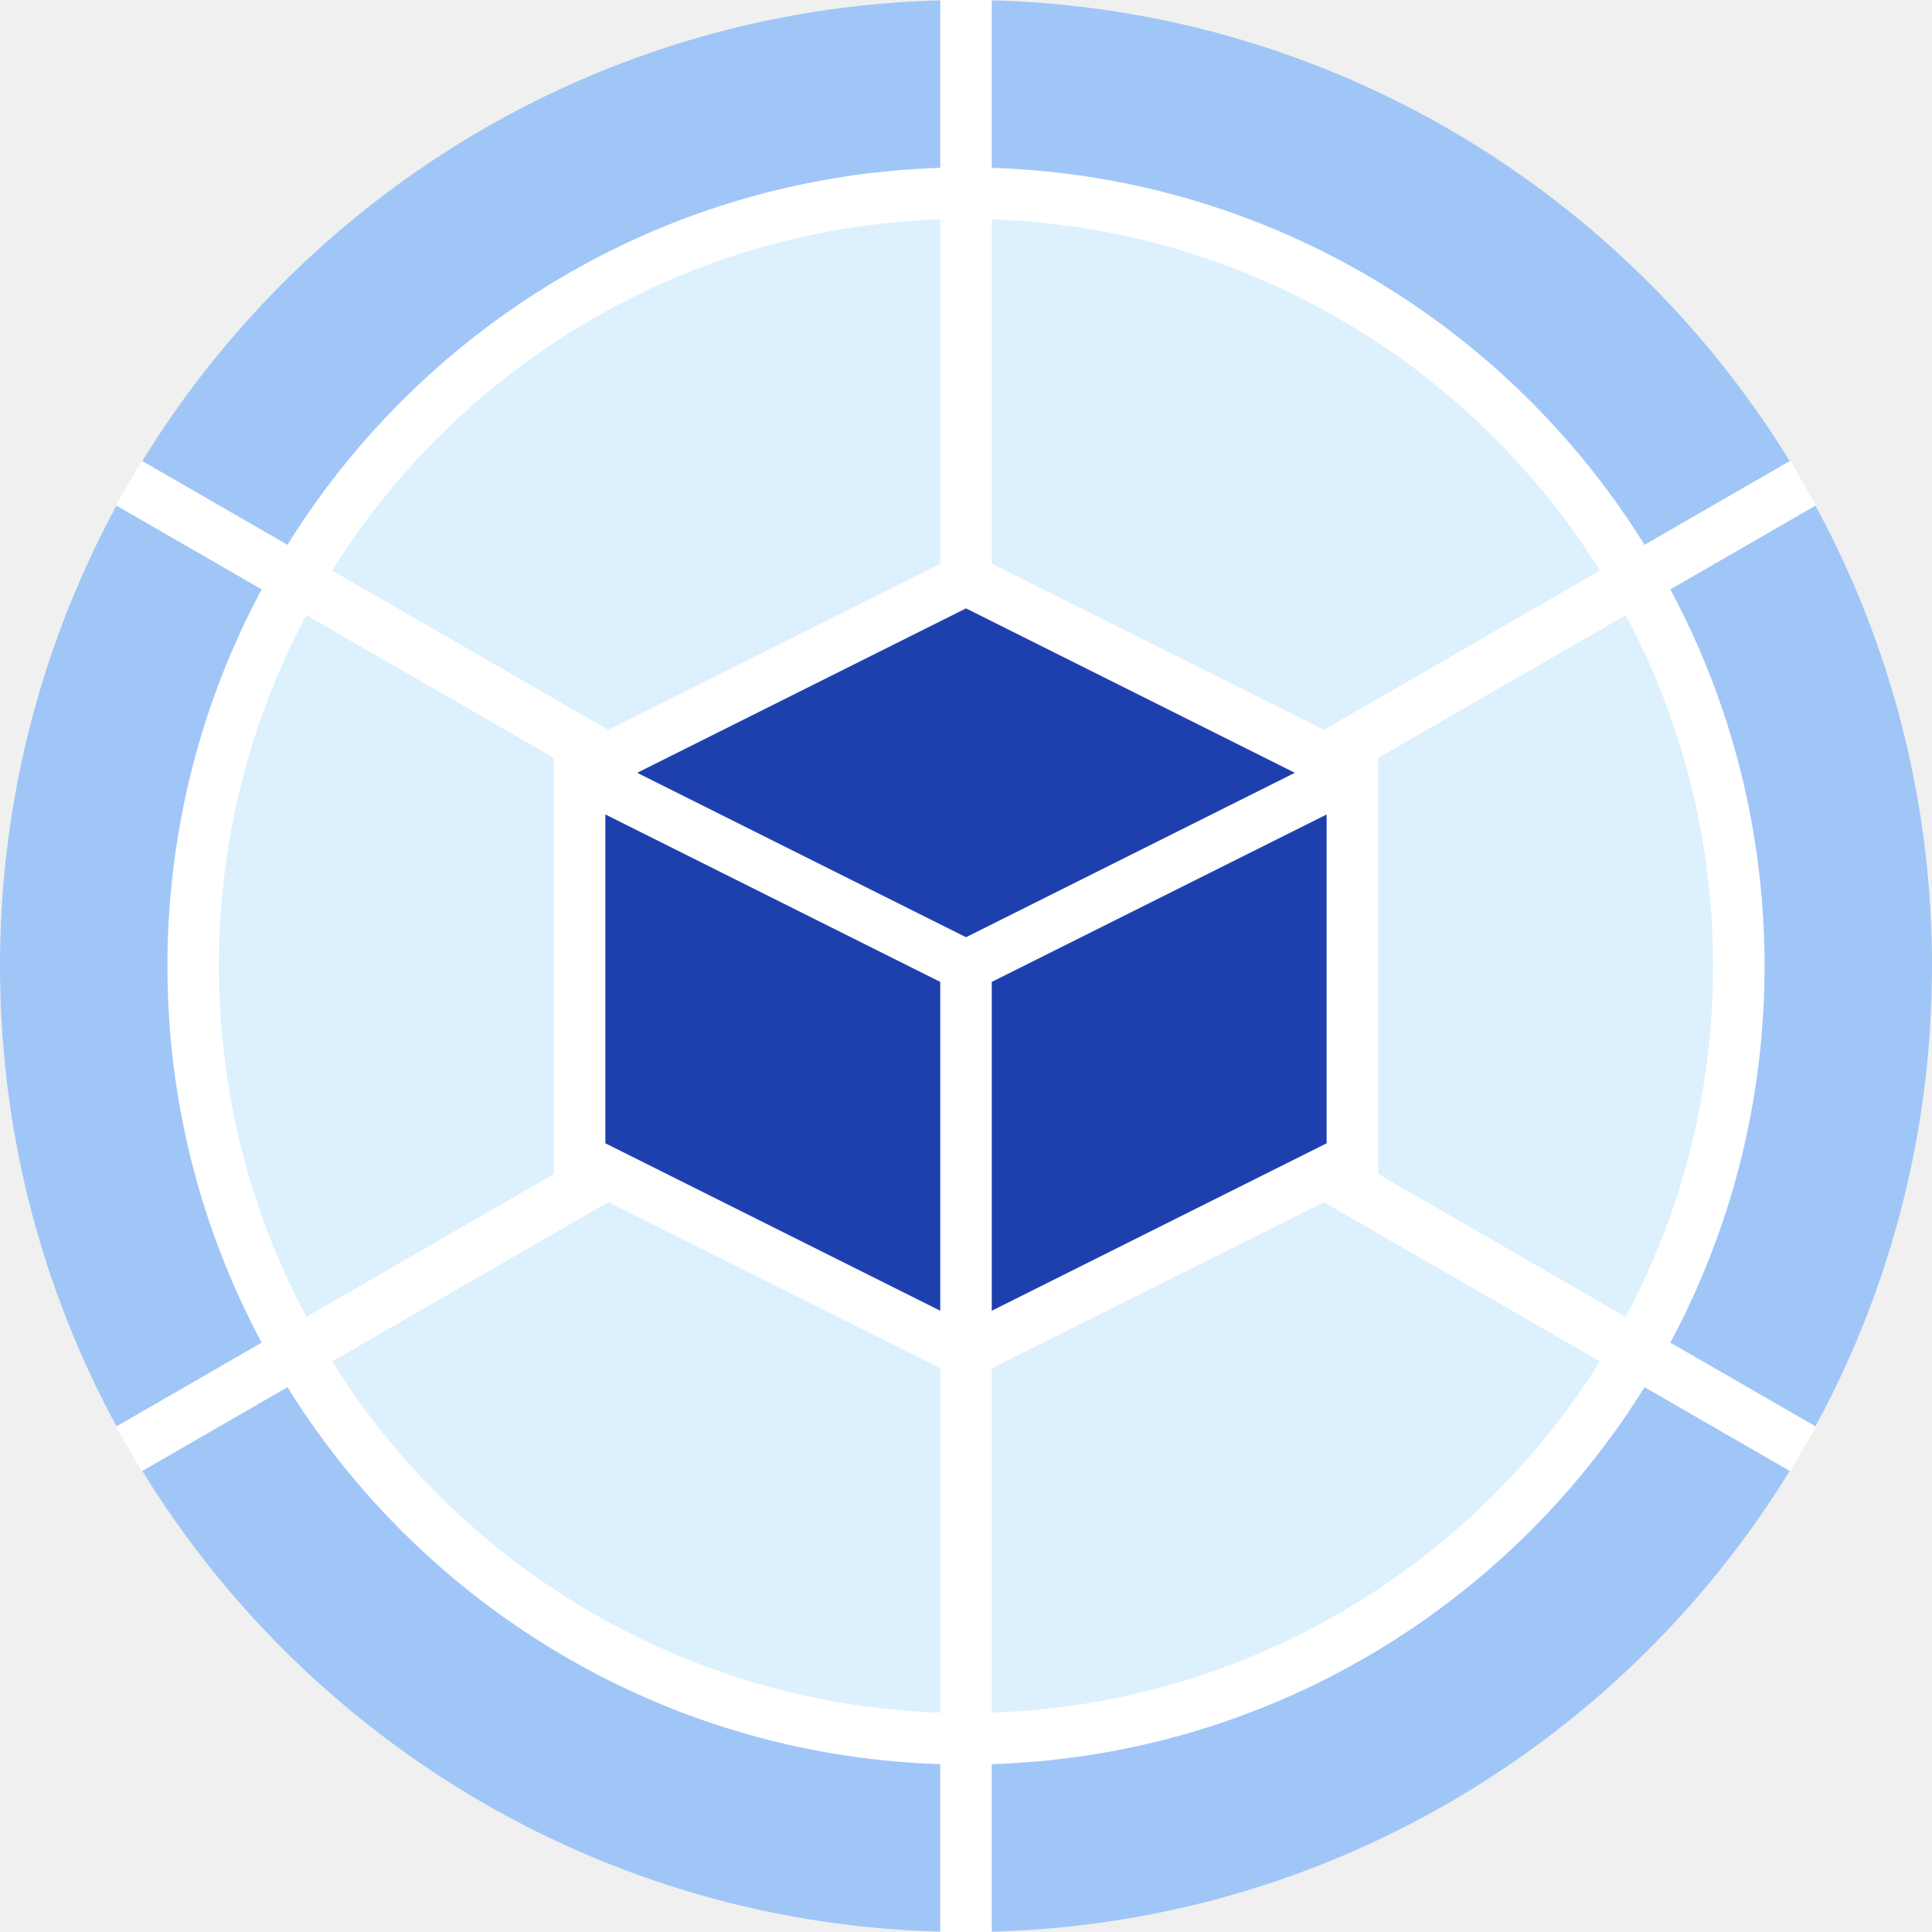
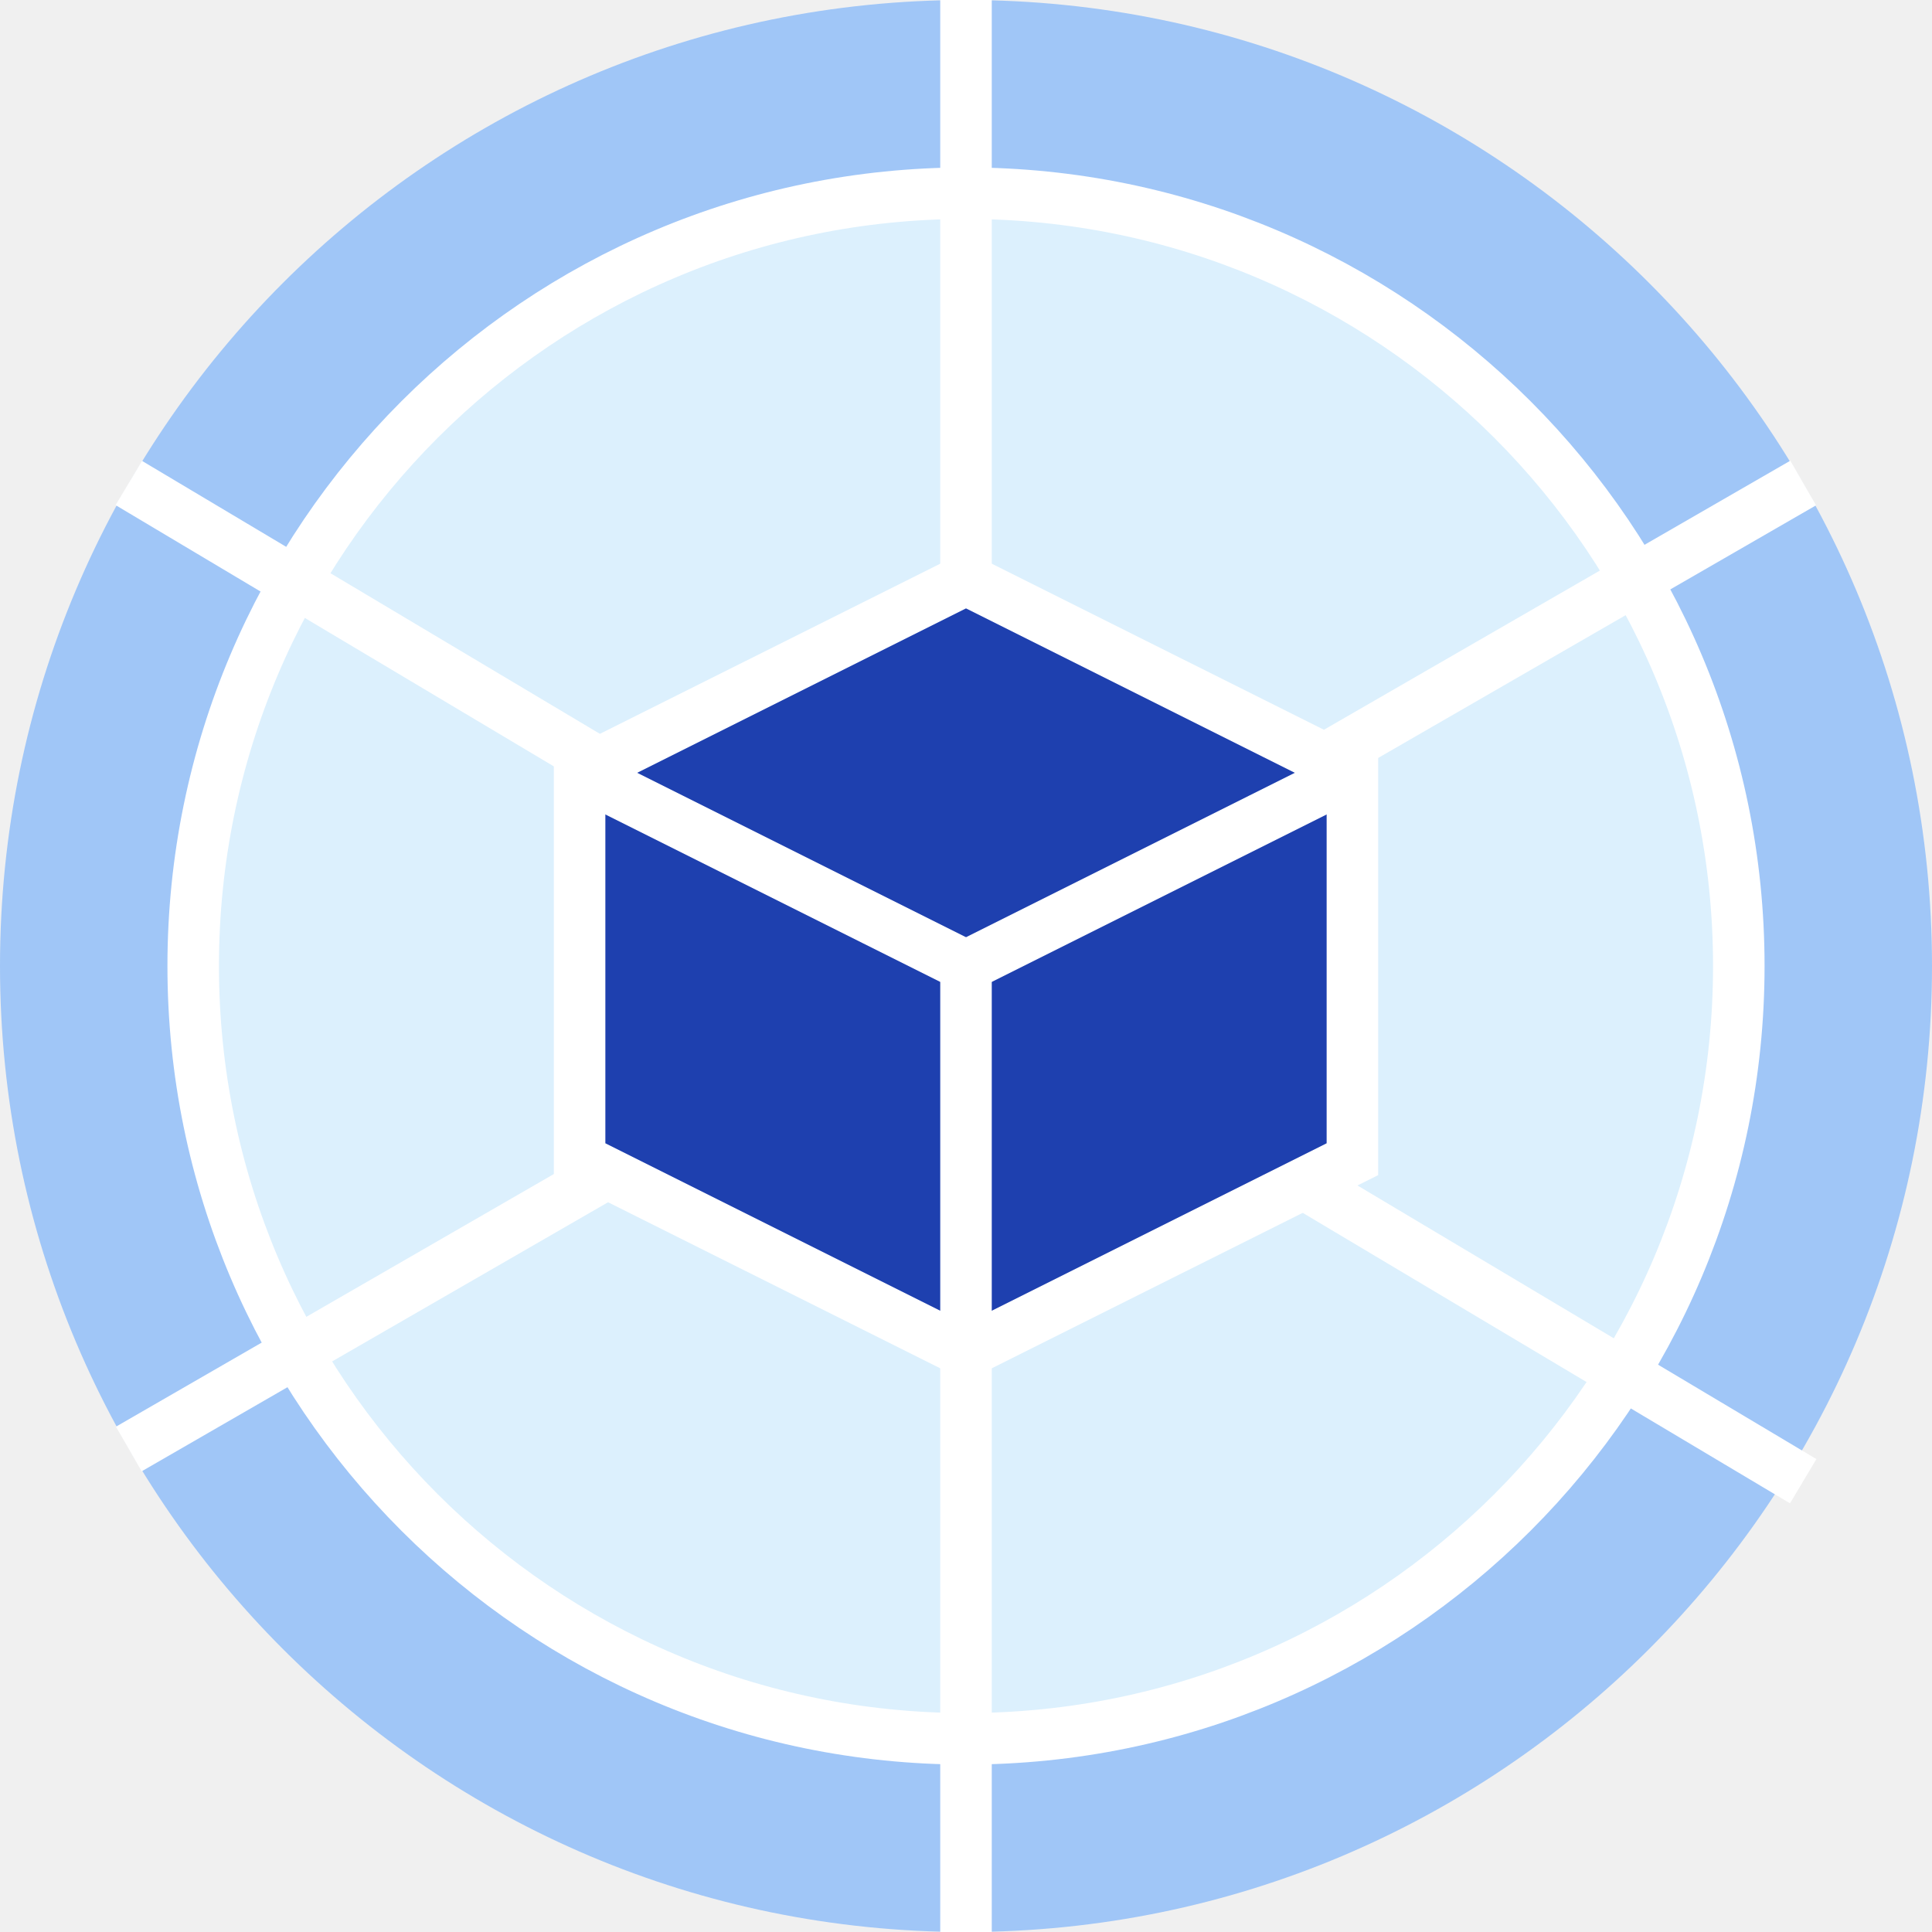
<svg xmlns="http://www.w3.org/2000/svg" viewBox="0 0 600 600">
  <circle cx="300" cy="300" r="300" fill="#A0C6F7" />
  <circle cx="300" cy="300" r="240" fill="#DCF0FD" stroke="white" stroke-width="16" />
-   <line x1="40" y1="150" x2="560" y2="450" stroke="white" stroke-width="16" />
+   <line x1="40" y1="150" x2="560" y2="460" stroke="white" stroke-width="16" />
  <line x1="40" y1="450" x2="560" y2="150" stroke="white" stroke-width="16" />
  <line x1="300" y1="0" x2="300" y2="600" stroke="white" stroke-width="16" />
  <path d="M300 180 L420 240 L420 360 L300 420 L180 360 L180 240 Z" fill="#1E40AF" stroke="white" stroke-width="16" />
  <line x1="300" y1="300" x2="420" y2="240" stroke="white" stroke-width="16" />
  <line x1="300" y1="300" x2="180" y2="240" stroke="white" stroke-width="16" />
  <line x1="300" y1="300" x2="300" y2="420" stroke="white" stroke-width="16" />
</svg>
